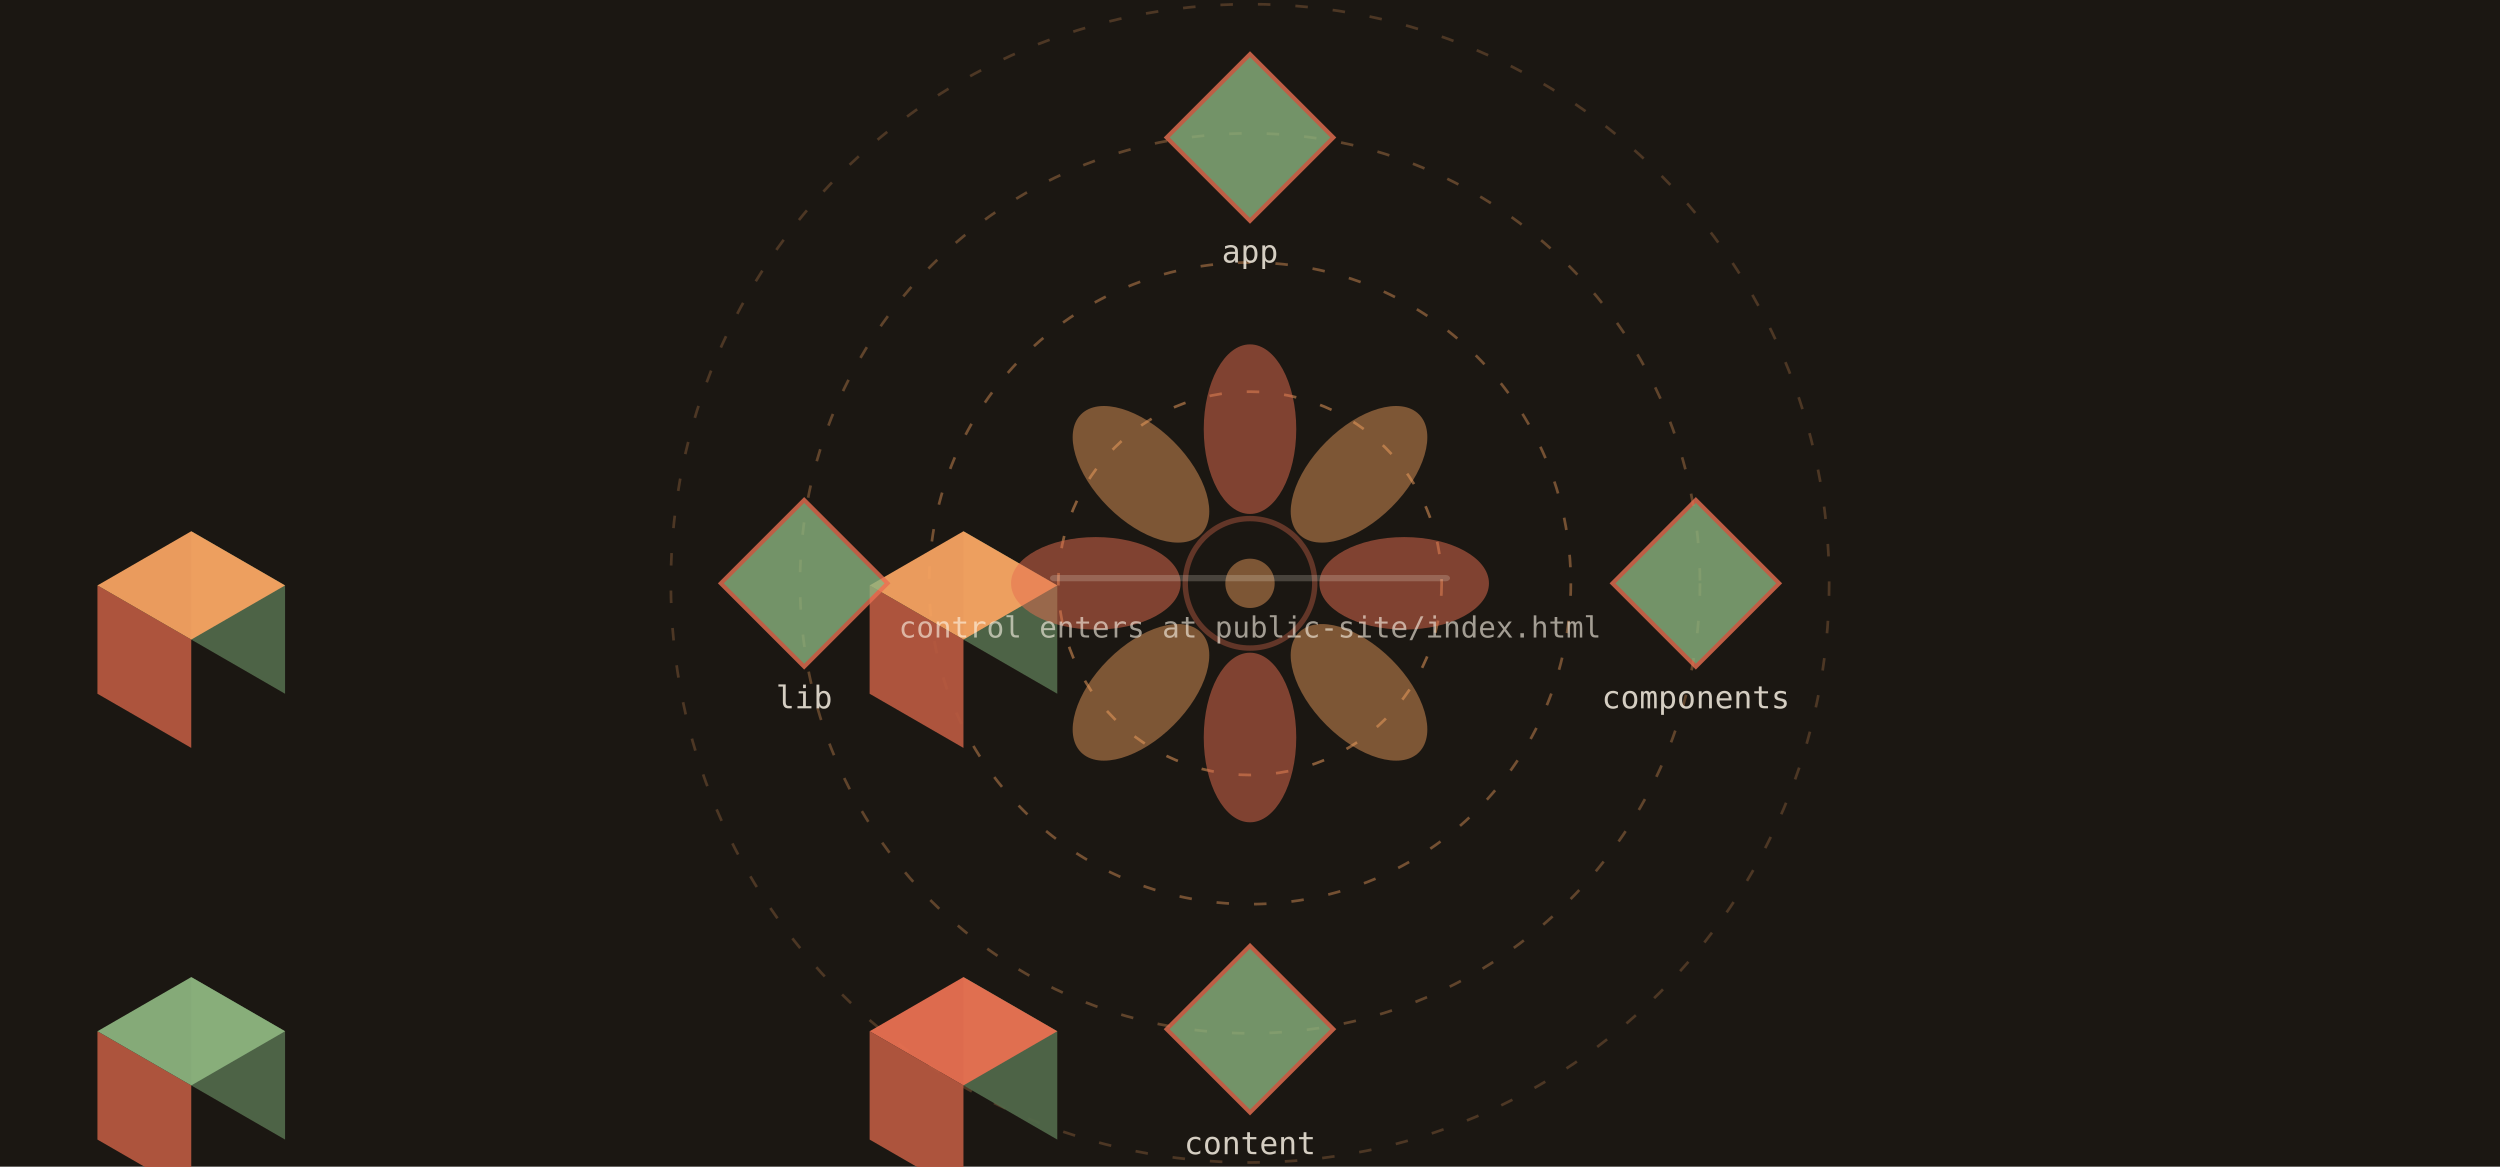
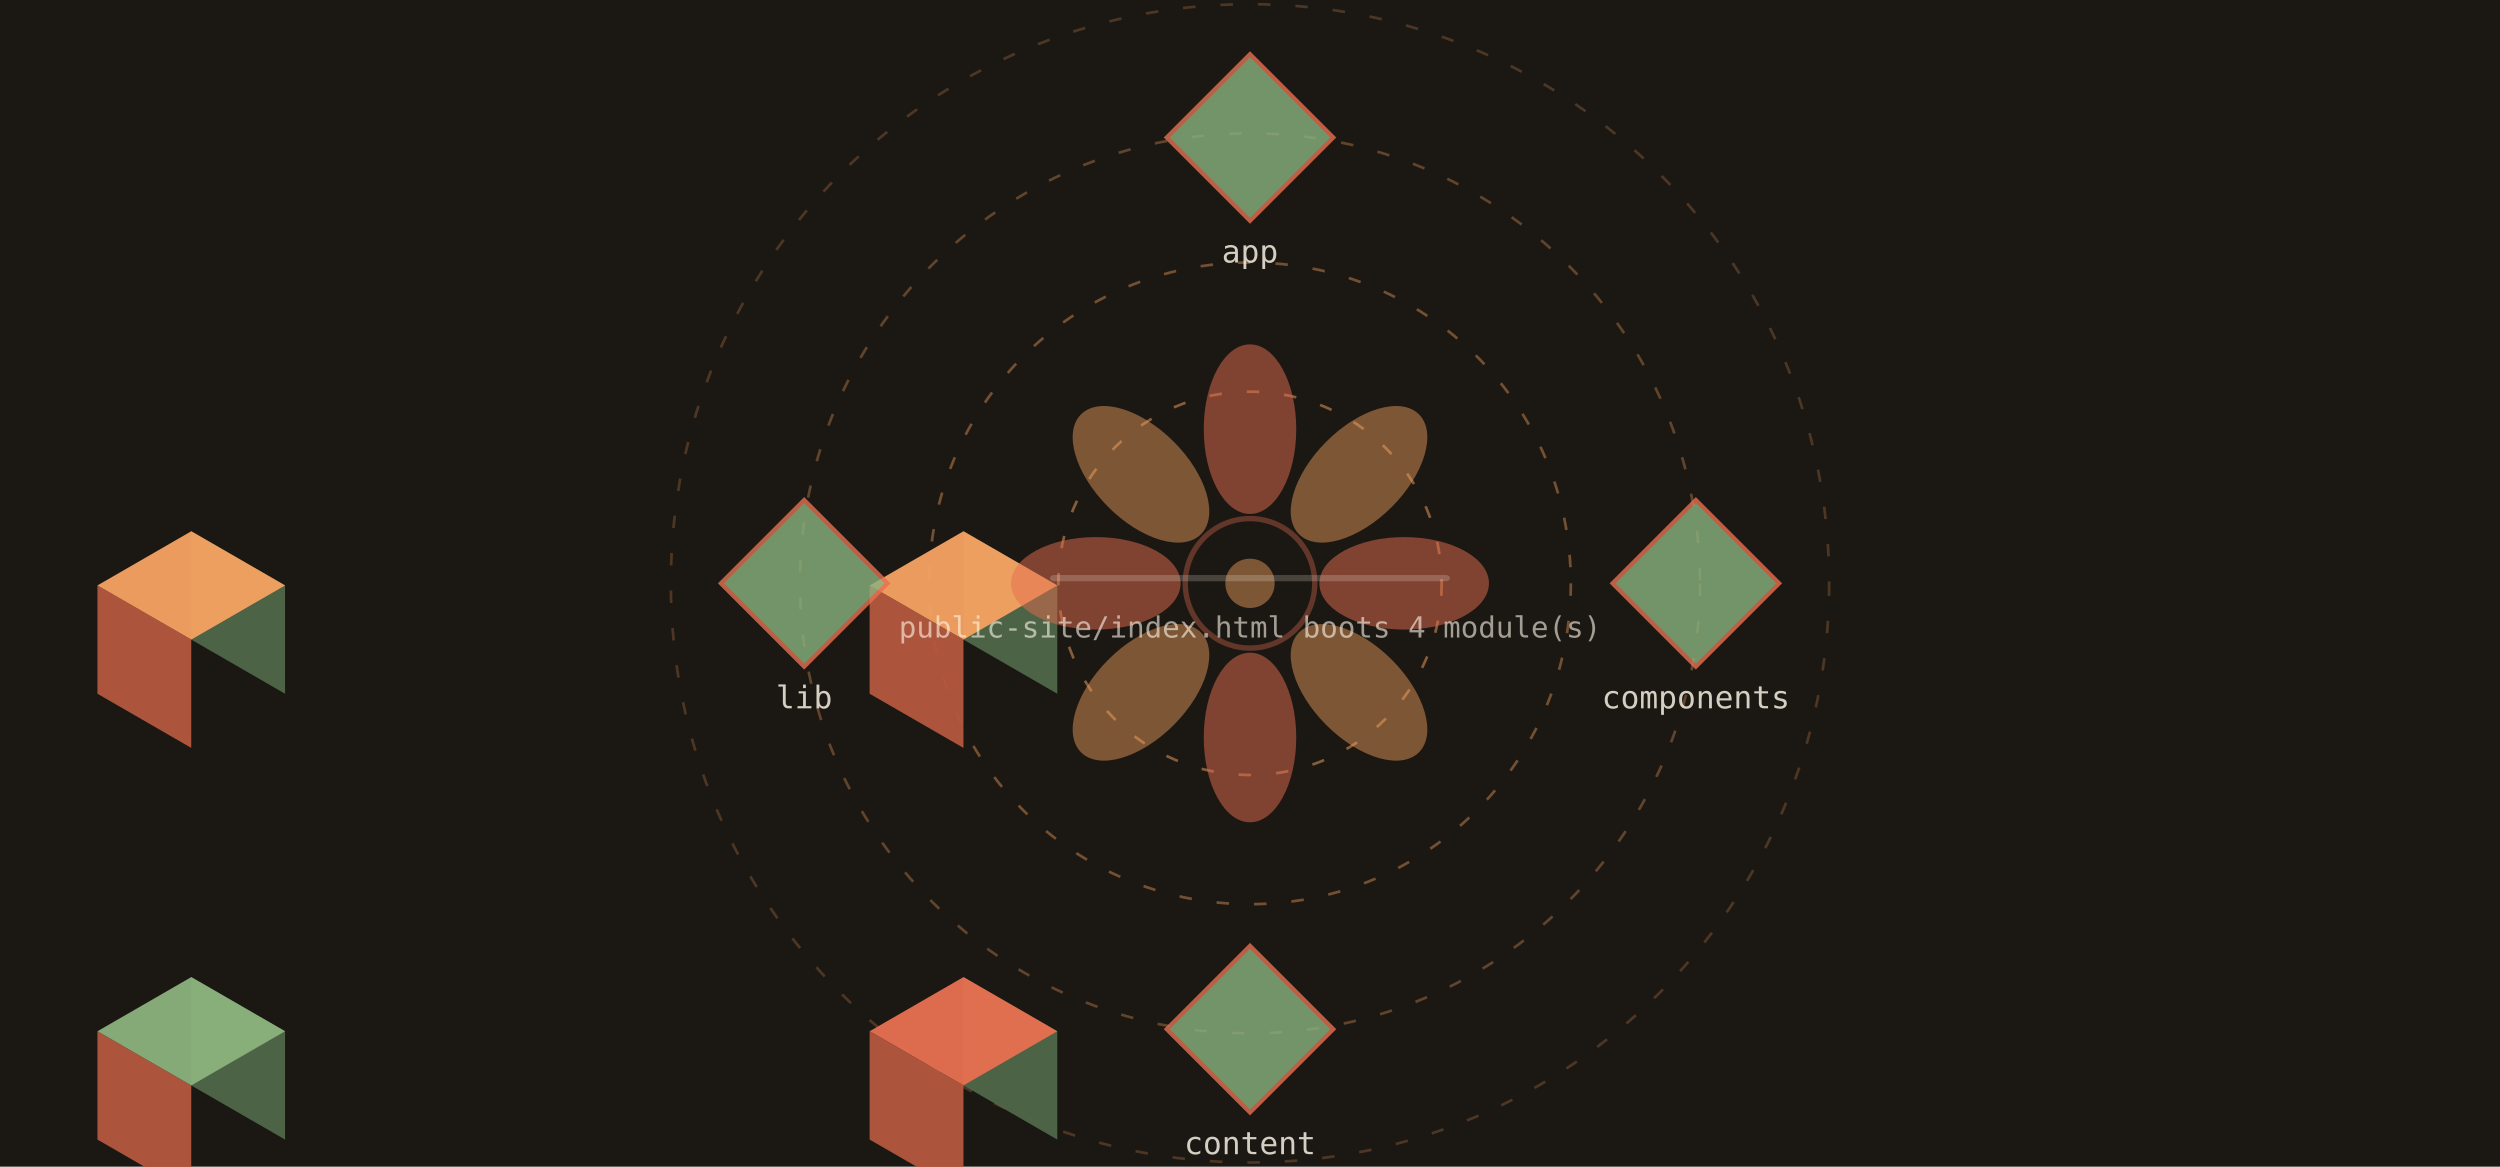
<svg xmlns="http://www.w3.org/2000/svg" viewBox="0 0 1200 560" width="1200" height="560" role="img" aria-label="life-finds-a-way workflow">
  <rect width="1200" height="560" fill="#1b1712" />
  <defs>
    <linearGradient id="gk" x1="0" y1="0" x2="1" y2="1">
      <stop offset="0%" stop-color="#f4a261" />
      <stop offset="100%" stop-color="#e76f51" />
    </linearGradient>
  </defs>
  <circle cx="600.00" cy="280.00" r="92.00" fill="none" stroke="rgba(244,162,97,0.500)" stroke-width="1.30" opacity="1.00" stroke-dasharray="6 12" />
  <g>
    <circle cx="600.00" cy="280.00" r="92.00" fill="none" stroke="#8ab17d" stroke-width="2.60" opacity="0.00" />
    <animate attributeName="opacity" values="0;0.85;0" dur="15.7s" begin="0.0s" repeatCount="indefinite" />
  </g>
  <circle cx="600.00" cy="280.00" r="154.00" fill="none" stroke="rgba(244,162,97,0.410)" stroke-width="1.30" opacity="1.00" stroke-dasharray="6 12" />
  <g>
    <circle cx="600.00" cy="280.00" r="154.00" fill="none" stroke="#8ab17d" stroke-width="2.60" opacity="0.00" />
    <animate attributeName="opacity" values="0;0.85;0" dur="15.7s" begin="0.6s" repeatCount="indefinite" />
  </g>
  <circle cx="600.00" cy="280.00" r="216.00" fill="none" stroke="rgba(244,162,97,0.320)" stroke-width="1.30" opacity="1.00" stroke-dasharray="6 12" />
  <g>
    <circle cx="600.00" cy="280.00" r="216.00" fill="none" stroke="#8ab17d" stroke-width="2.60" opacity="0.00" />
    <animate attributeName="opacity" values="0;0.85;0" dur="15.7s" begin="1.2s" repeatCount="indefinite" />
  </g>
  <circle cx="600.00" cy="280.00" r="278.00" fill="none" stroke="rgba(244,162,97,0.230)" stroke-width="1.30" opacity="1.00" stroke-dasharray="6 12" />
  <g>
    <circle cx="600.00" cy="280.00" r="278.00" fill="none" stroke="#8ab17d" stroke-width="2.60" opacity="0.00" />
    <animate attributeName="opacity" values="0;0.85;0" dur="15.7s" begin="1.8s" repeatCount="indefinite" />
  </g>
  <polygon points="462.46,307.00 507.49,333.00 507.49,281.00 462.46,255.00" fill="#506748" opacity="0.95" />
  <polygon points="417.42,333.00 462.46,359.00 462.46,307.00 417.42,281.00" fill="#b4573f" opacity="0.95" />
  <polygon points="462.46,255.00 507.49,281.00 462.46,307.00 417.42,281.00" fill="#f4a261" opacity="0.95" />
  <text x="600" y="126" font-family="ui-monospace,Menlo,monospace" font-size="15" fill="rgba(253,246,233,0.820)" text-anchor="middle">app</text>
  <g>
    <polygon points="600.00,26.00 640.00,66.00 600.00,106.00 560.00,66.00" fill="#8ab17d" opacity="0.80" stroke="#e76f51" stroke-width="2" />
    <animate attributeName="opacity" values="0.25;1.0;0.25" dur="15.7s" begin="0.0s" repeatCount="indefinite" />
  </g>
  <polygon points="462.46,521.00 507.49,547.00 507.49,495.00 462.46,469.00" fill="#506748" opacity="0.95" />
  <polygon points="417.42,547.00 462.46,573.00 462.46,521.00 417.42,495.00" fill="#b4573f" opacity="0.95" />
  <polygon points="462.46,469.00 507.49,495.00 462.46,521.00 417.42,495.00" fill="#e76f51" opacity="0.95" />
  <text x="814" y="340" font-family="ui-monospace,Menlo,monospace" font-size="15" fill="rgba(253,246,233,0.820)" text-anchor="middle">components</text>
  <g>
    <polygon points="814.00,240.00 854.00,280.00 814.00,320.00 774.00,280.00" fill="#8ab17d" opacity="0.80" stroke="#e76f51" stroke-width="2" />
    <animate attributeName="opacity" values="0.25;1.0;0.25" dur="15.7s" begin="3.925s" repeatCount="indefinite" />
  </g>
  <polygon points="91.80,521.00 136.83,547.00 136.83,495.00 91.80,469.00" fill="#506748" opacity="0.95" />
  <polygon points="46.77,547.00 91.80,573.00 91.80,521.00 46.77,495.00" fill="#b4573f" opacity="0.95" />
  <polygon points="91.80,469.00 136.83,495.00 91.80,521.00 46.77,495.00" fill="#8ab17d" opacity="0.95" />
  <text x="600" y="554" font-family="ui-monospace,Menlo,monospace" font-size="15" fill="rgba(253,246,233,0.820)" text-anchor="middle">content</text>
  <g>
    <polygon points="600.00,454.00 640.00,494.00 600.00,534.00 560.00,494.00" fill="#8ab17d" opacity="0.80" stroke="#e76f51" stroke-width="2" />
    <animate attributeName="opacity" values="0.25;1.0;0.25" dur="15.7s" begin="7.85s" repeatCount="indefinite" />
  </g>
  <polygon points="91.80,307.00 136.83,333.00 136.83,281.00 91.80,255.00" fill="#506748" opacity="0.95" />
  <polygon points="46.77,333.00 91.80,359.00 91.80,307.00 46.77,281.00" fill="#b4573f" opacity="0.95" />
  <polygon points="91.80,255.00 136.83,281.00 91.80,307.00 46.77,281.00" fill="#f4a261" opacity="0.95" />
  <text x="386" y="340" font-family="ui-monospace,Menlo,monospace" font-size="15" fill="rgba(253,246,233,0.820)" text-anchor="middle">lib</text>
  <g>
    <polygon points="386.00,240.00 426.00,280.00 386.00,320.00 346.00,280.00" fill="#8ab17d" opacity="0.80" stroke="#e76f51" stroke-width="2" />
    <animate attributeName="opacity" values="0.25;1.0;0.25" dur="15.7s" begin="11.775s" repeatCount="indefinite" />
  </g>
  <ellipse cx="600.00" cy="206.00" rx="22.20" ry="40.70" fill="rgba(231,111,81,0.500)" opacity="1.00" transform="rotate(0.0 600.00 206.00)" />
  <ellipse cx="652.33" cy="227.67" rx="22.20" ry="40.70" fill="rgba(244,162,97,0.450)" opacity="1.00" transform="rotate(45.0 652.33 227.67)" />
  <ellipse cx="674.00" cy="280.00" rx="22.20" ry="40.70" fill="rgba(231,111,81,0.500)" opacity="1.00" transform="rotate(90.0 674.00 280.00)" />
  <ellipse cx="652.33" cy="332.33" rx="22.20" ry="40.70" fill="rgba(244,162,97,0.450)" opacity="1.00" transform="rotate(135.0 652.33 332.33)" />
  <ellipse cx="600.00" cy="354.00" rx="22.20" ry="40.70" fill="rgba(231,111,81,0.500)" opacity="1.00" transform="rotate(180.0 600.00 354.00)" />
  <ellipse cx="547.67" cy="332.33" rx="22.20" ry="40.70" fill="rgba(244,162,97,0.450)" opacity="1.00" transform="rotate(225.0 547.67 332.33)" />
  <ellipse cx="526.00" cy="280.00" rx="22.20" ry="40.70" fill="rgba(231,111,81,0.500)" opacity="1.00" transform="rotate(270.0 526.00 280.00)" />
  <ellipse cx="547.67" cy="227.67" rx="22.20" ry="40.70" fill="rgba(244,162,97,0.450)" opacity="1.00" transform="rotate(315.0 547.67 227.67)" />
  <circle cx="600.00" cy="280.00" r="31.08" fill="none" stroke="rgba(231,111,81,0.500)" stroke-width="2.59" opacity="0.70" />
  <circle cx="600.00" cy="280.00" r="11.84" fill="rgba(244,162,97,0.450)" opacity="1.00" />
  <rect x="504.00" y="276.00" width="192.00" height="3.00" rx="2.00" fill="rgba(253,246,233,0.200)" opacity="1.00" />
-   <text x="600" y="306" font-family="ui-monospace,Menlo,monospace" font-size="14" fill="rgba(253,246,233,0.600)" text-anchor="middle">control enters at public-site/index.html</text>
+   <text x="600" y="306" font-family="ui-monospace,Menlo,monospace" font-size="14" fill="rgba(253,246,233,0.600)" text-anchor="middle">public-site/index.html boots 4 module(s)</text>
</svg>
